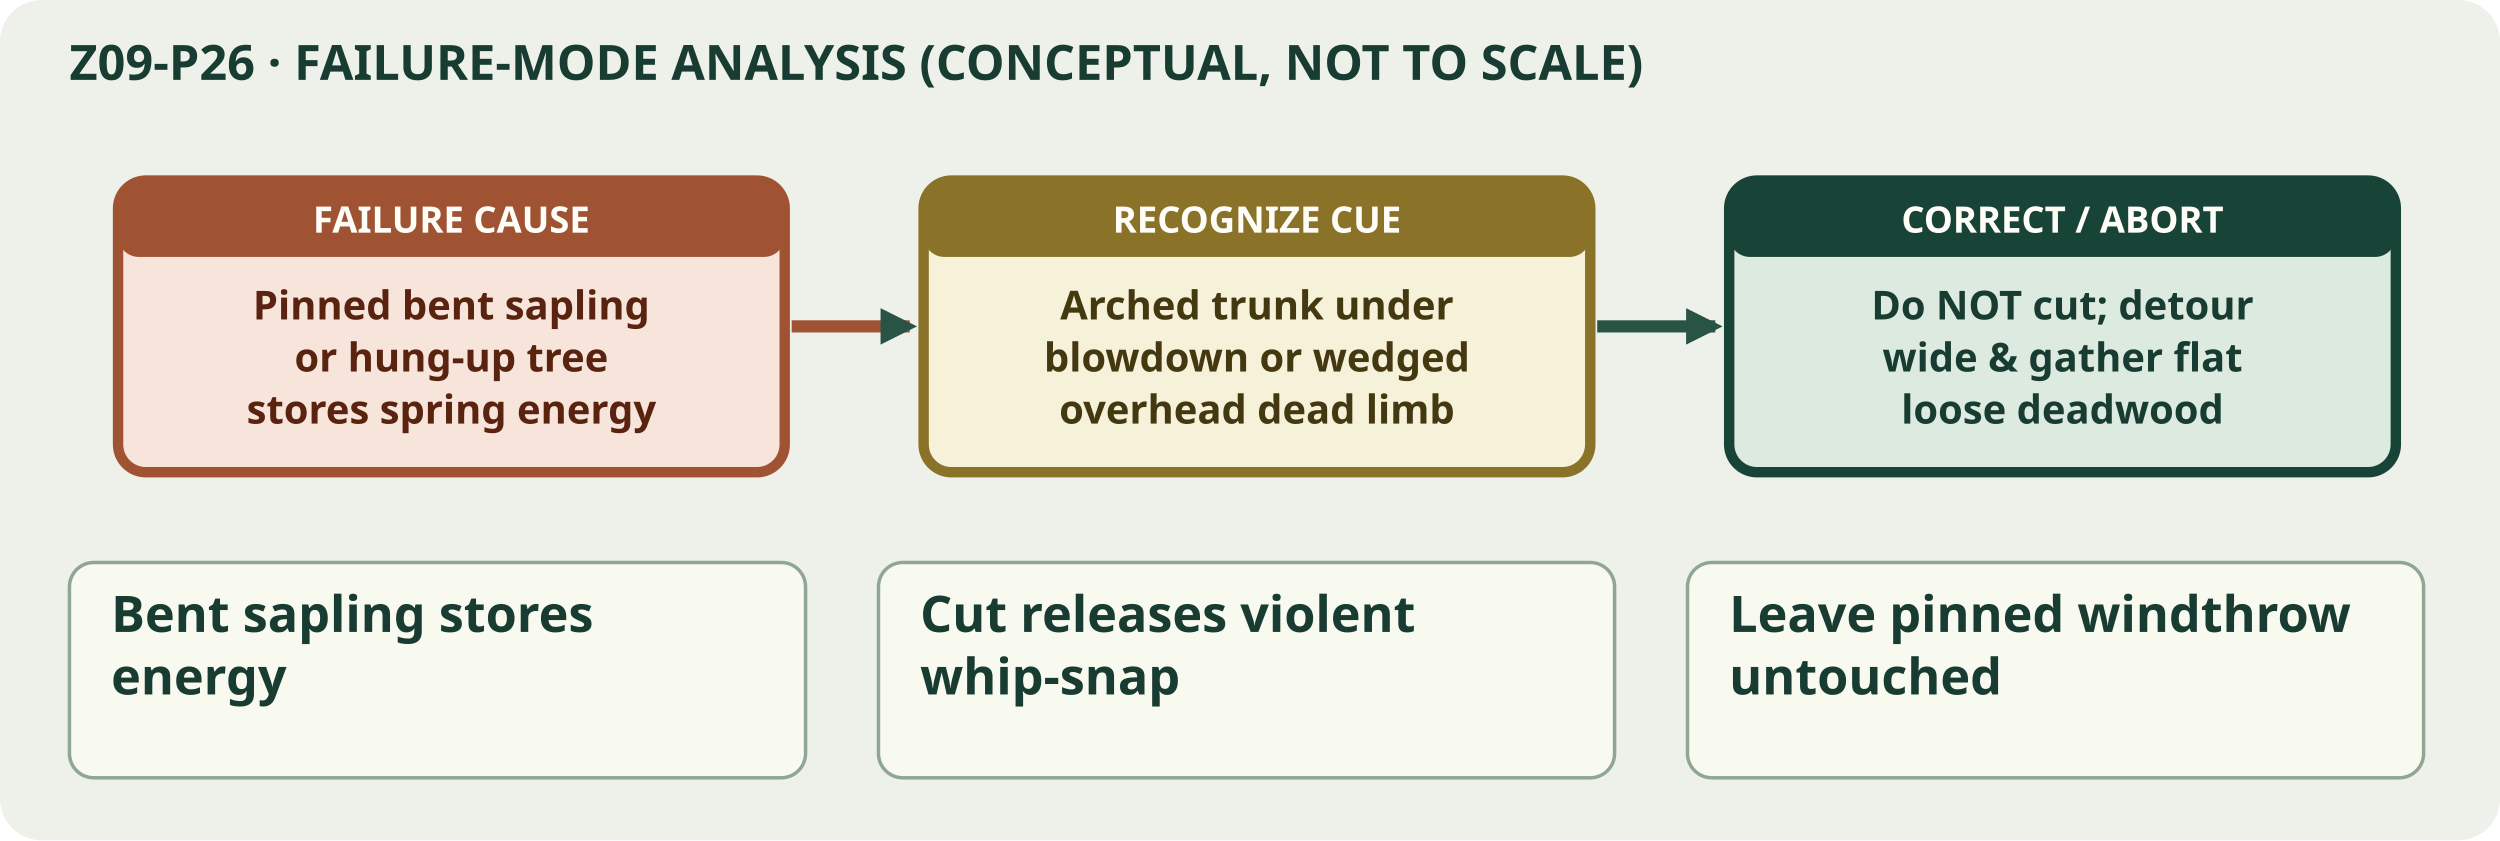
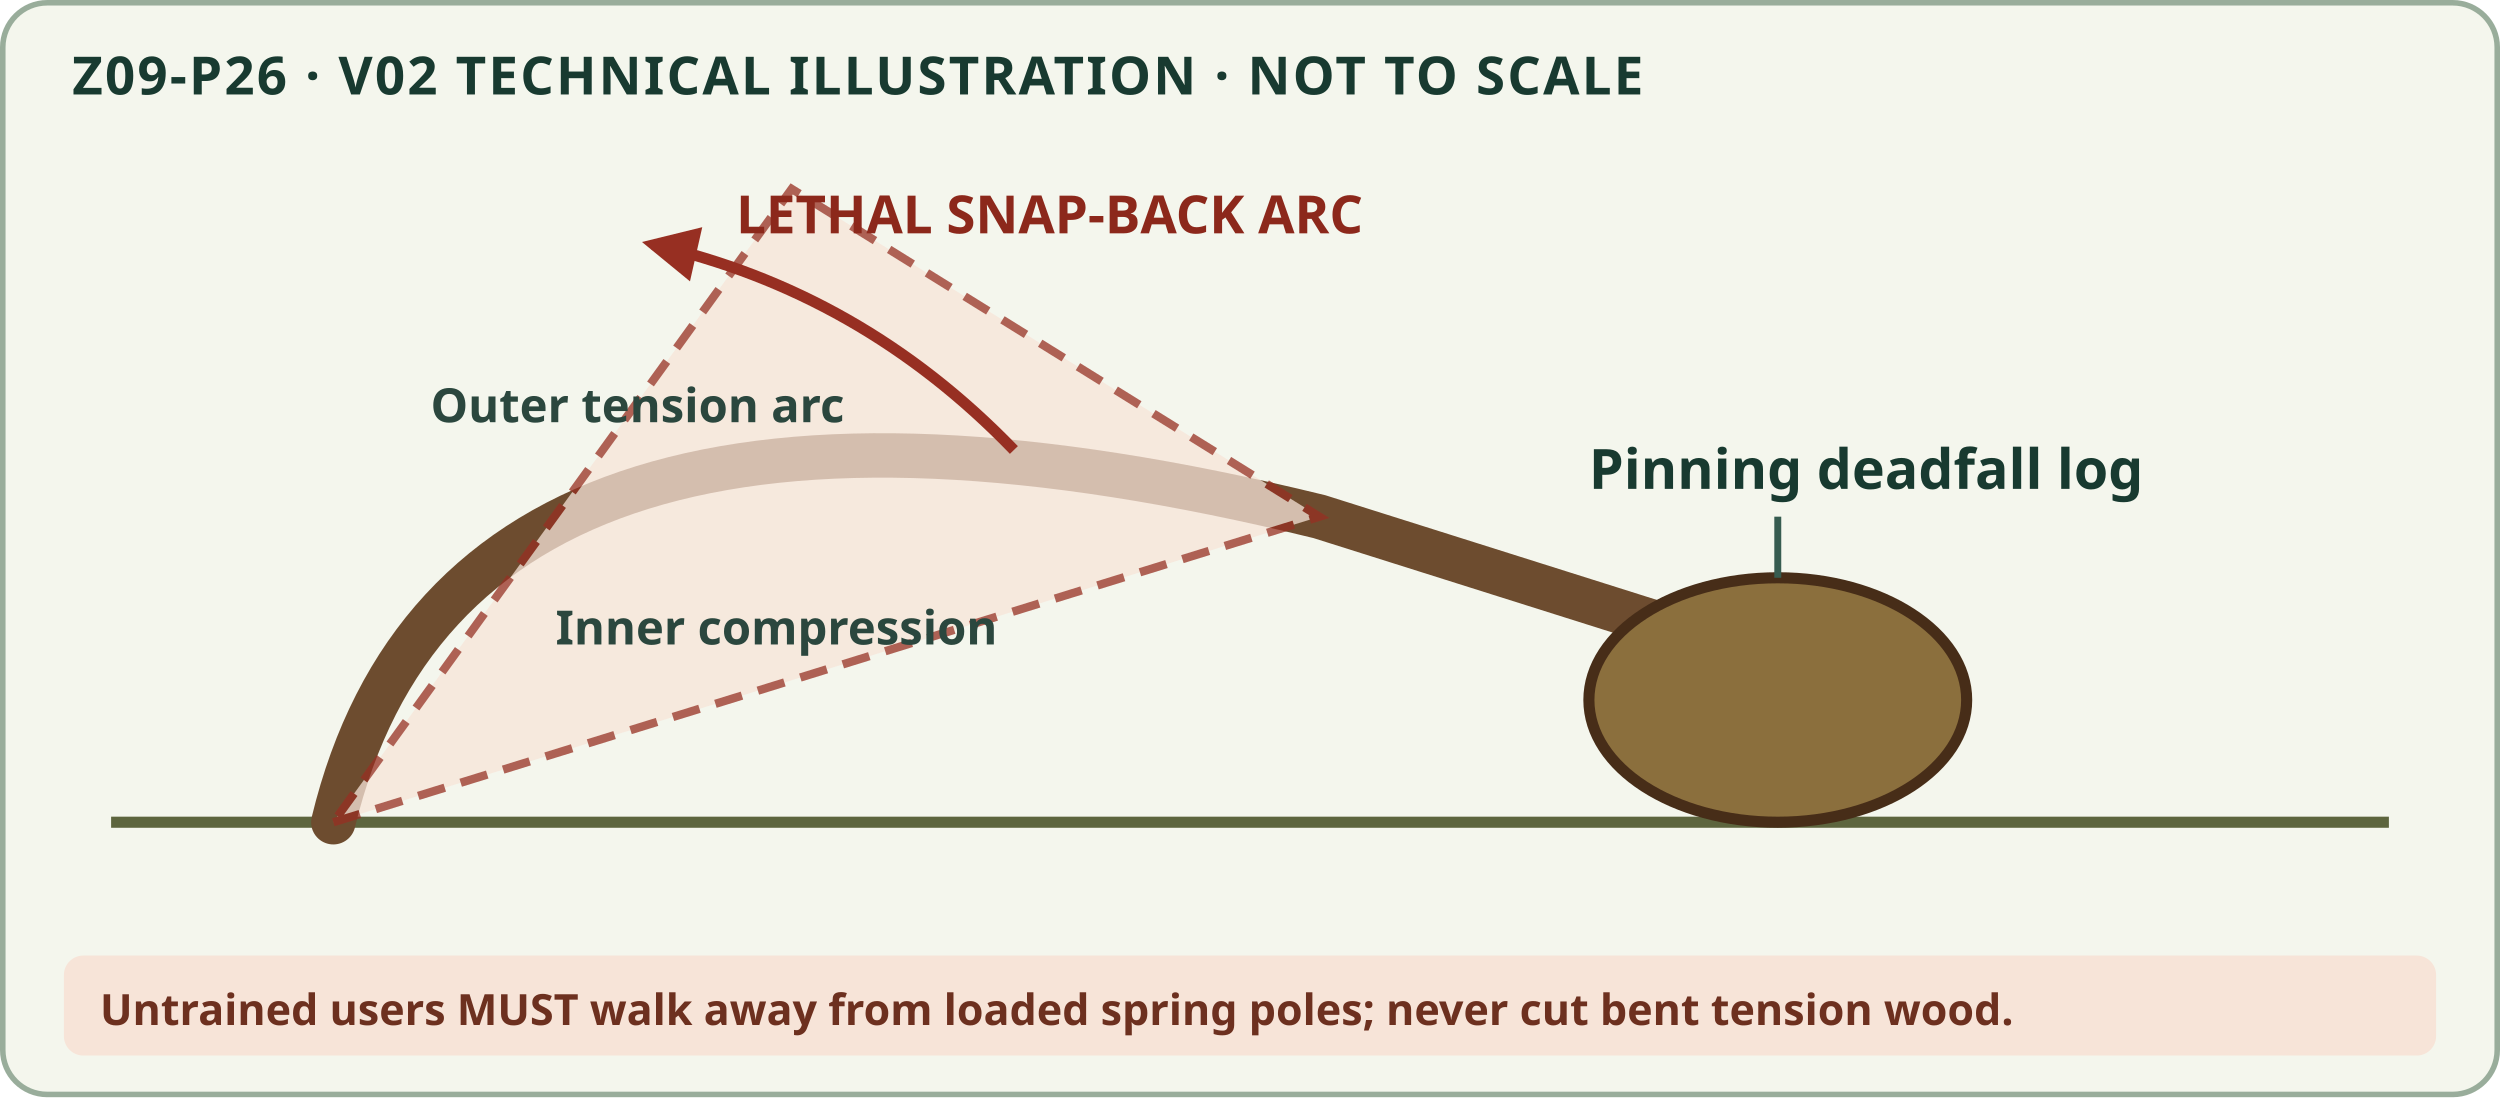
- <svg xmlns="http://www.w3.org/2000/svg" viewBox="0 0 720 242" role="img" aria-labelledby="title desc">
+ <svg xmlns="http://www.w3.org/2000/svg" class="v02-svg" viewBox="0 0 900 395" role="img" aria-labelledby="title desc">
  <defs>
-     <marker id="arrow" viewBox="0 0 10 10" markerWidth="3" markerHeight="3" refX="8" refY="5" orient="auto">
-       <path d="M0 0L10 5 0 10Z" fill="#285345" />
+     <marker id="arr" viewBox="0 0 10 10" refX="8" refY="5" markerWidth="5" markerHeight="5" orient="auto">
+       <path d="M0 0L10 5L0 10Z" fill="#205b68" />
+     </marker>
+     <marker id="arr-r" viewBox="0 0 10 10" refX="8" refY="5" markerWidth="5" markerHeight="5" orient="auto">
+       <path d="M0 0L10 5L0 10Z" fill="#972f22" />
+     </marker>
+     <marker id="arr-g" viewBox="0 0 10 10" refX="8" refY="5" markerWidth="5" markerHeight="5" orient="auto">
+       <path d="M0 0L10 5L0 10Z" fill="#183a30" />
    </marker>
  </defs>
-   <rect width="720" height="242" rx="12" fill="#edf1e9" />
-   <g font-family="system-ui,sans-serif" font-size="14.5" font-weight="650" fill="#183c31">
-     <text x="20" y="23" font-size="14" font-weight="700" fill="#183c31" text-anchor="start">Z09-P26 · FAILURE-MODE ANALYSIS (CONCEPTUAL, NOT TO SCALE)</text>
-     <g id="failure-mode-artwork">
-       <rect x="34" y="52" width="192" height="84" rx="8" fill="#f7e5dc" stroke="#a05332" stroke-width="3" />
-       <rect x="34" y="52" width="192" height="22" rx="6" fill="#a05332" />
-       <text x="130" y="67" font-size="10.5" font-weight="650" fill="#fffdf7" text-anchor="middle">FAILURE CAUSE</text>
-       <text x="130" y="92" font-size="11.5" font-weight="650" fill="#5a2310" text-anchor="middle">Pinned bent sapling</text>
-       <text x="130" y="107" font-size="11.5" font-weight="650" fill="#5a2310" text-anchor="middle">or hung-up tree</text>
-       <text x="130" y="122" font-size="11.5" font-weight="650" fill="#5a2310" text-anchor="middle">stores spring energy</text>
-       <path d="M228 94h34" stroke="#a05332" stroke-width="3.5" marker-end="url(#arrow)" />
-       <rect x="266" y="52" width="192" height="84" rx="8" fill="#f6f1d9" stroke="#8a7228" stroke-width="3" />
-       <rect x="266" y="52" width="192" height="22" rx="6" fill="#8a7228" />
-       <text x="362" y="67" font-size="10.5" font-weight="650" fill="#fffdf7" text-anchor="middle">RECOGNIZE CUE</text>
-       <text x="362" y="92" font-size="11.5" font-weight="650" fill="#443810" text-anchor="middle">Arched trunk under</text>
-       <text x="362" y="107" font-size="11.5" font-weight="650" fill="#443810" text-anchor="middle">blowdown or wedged</text>
-       <text x="362" y="122" font-size="11.5" font-weight="650" fill="#443810" text-anchor="middle">overhead dead limb</text>
-       <path d="M460 94h34" stroke="#285345" stroke-width="3.5" marker-end="url(#arrow)" />
-       <rect x="498" y="52" width="192" height="84" rx="8" fill="#dceadf" stroke="#184438" stroke-width="3" />
-       <rect x="498" y="52" width="192" height="22" rx="6" fill="#184438" />
-       <text x="594" y="67" font-size="10.5" font-weight="650" fill="#fffdf7" text-anchor="middle">CORRECT / ABORT</text>
-       <text x="594" y="92" font-size="11.5" font-weight="650" fill="#183c31" text-anchor="middle">Do NOT cut; detour</text>
-       <text x="594" y="107" font-size="11.5" font-weight="650" fill="#183c31" text-anchor="middle">wide &amp; gather flat</text>
-       <text x="594" y="122" font-size="11.5" font-weight="650" fill="#183c31" text-anchor="middle">loose deadwood</text>
-     </g>
-     <g id="stage-panels">
-       <rect x="20" y="162" width="212" height="62" rx="7" fill="#f9faef" stroke="#90a595" />
-       <text x="32" y="182" font-size="14.5" font-weight="650" fill="#183c31" text-anchor="start">Bent sapling stores</text>
-       <text x="32" y="200" font-size="14.5" font-weight="650" fill="#183c31" text-anchor="start">energy</text>
-       <rect x="253" y="162" width="212" height="62" rx="7" fill="#f9faef" stroke="#90a595" />
-       <text x="265" y="182" font-size="14.5" font-weight="650" fill="#183c31" text-anchor="start">Cut releases violent</text>
-       <text x="265" y="200" font-size="14.5" font-weight="650" fill="#183c31" text-anchor="start">whip-snap</text>
-       <rect x="486" y="162" width="212" height="62" rx="7" fill="#f9faef" stroke="#90a595" />
-       <text x="498" y="182" font-size="14.5" font-weight="650" fill="#183c31" text-anchor="start">Leave pinned windthrow</text>
-       <text x="498" y="200" font-size="14.5" font-weight="650" fill="#183c31" text-anchor="start">untouched</text>
-     </g>
+   <style>.v02-svg text{font-family:system-ui,sans-serif;font-size:20px;font-weight:650;fill:#183a30}.v02-svg .sm{font-size:17px;font-weight:600;fill:#2b473e}.v02-svg .warn{font-size:19px;font-weight:700;fill:#8c281b}.v02-svg .heading{font-size:19px;letter-spacing:0.8px;font-weight:750;fill:#183a30}.v02-svg .guard{font-size:15.5px;font-weight:650;fill:#6d301f}.v02-svg .leader{fill:none;stroke:#365c50;stroke-width:2.5}.v02-svg .flow{fill:none;stroke:#205b68;stroke-width:4;marker-end:url(#arr)}.v02-svg .rflow{fill:none;stroke:#972f22;stroke-width:4;marker-end:url(#arr-r)}.v02-svg .gflow{fill:none;stroke:#183a30;stroke-width:3.5;marker-end:url(#arr-g)}.v02-svg .dash{fill:none;stroke:#365c50;stroke-width:2.5;stroke-dasharray:10 7}</style>
+   <rect x="1" y="1" width="898" height="393" rx="16" fill="#f4f6ed" stroke="#99ad9b" stroke-width="2" />
+   <text class="heading" x="26" y="34">Z09-P26 · V02 TECHNICAL ILLUSTRATION · NOT TO SCALE</text>
+   <g id="v02-artwork">
+     <line x1="40" y1="296" x2="860" y2="296" stroke="#5d653e" stroke-width="4" />
+     <path d="M120 296Q165 110 475 186L665 246" fill="none" stroke="#6d4c2f" stroke-width="16" stroke-linecap="round" />
+     <ellipse cx="640" cy="252" rx="68" ry="44" fill="#8b6f3d" stroke="#472d18" stroke-width="4" />
+     <path d="M120 296L475 186L285 68Z" fill="#f7e4d8" opacity=".75" stroke="#972f22" stroke-width="3" stroke-dasharray="10 6" />
+     <path class="rflow" d="M365 162Q310 105 235 88" />
+     <text class="warn" x="265" y="84">LETHAL SNAP-BACK ARC</text>
+     <text class="sm" x="155" y="152">Outer tension arc</text>
+     <text class="sm" x="200" y="232">Inner compression</text>
+     <text x="572" y="176">Pinning deadfall log</text>
+     <path class="leader" d="M640 186v22" />
  </g>
+   <rect x="23" y="344" width="854" height="36" rx="7" fill="#f7e4d8" />
+   <text class="guard" x="36" y="369">Untrained users MUST walk away from loaded spring poles; never cut bent tension wood.</text>
</svg>
